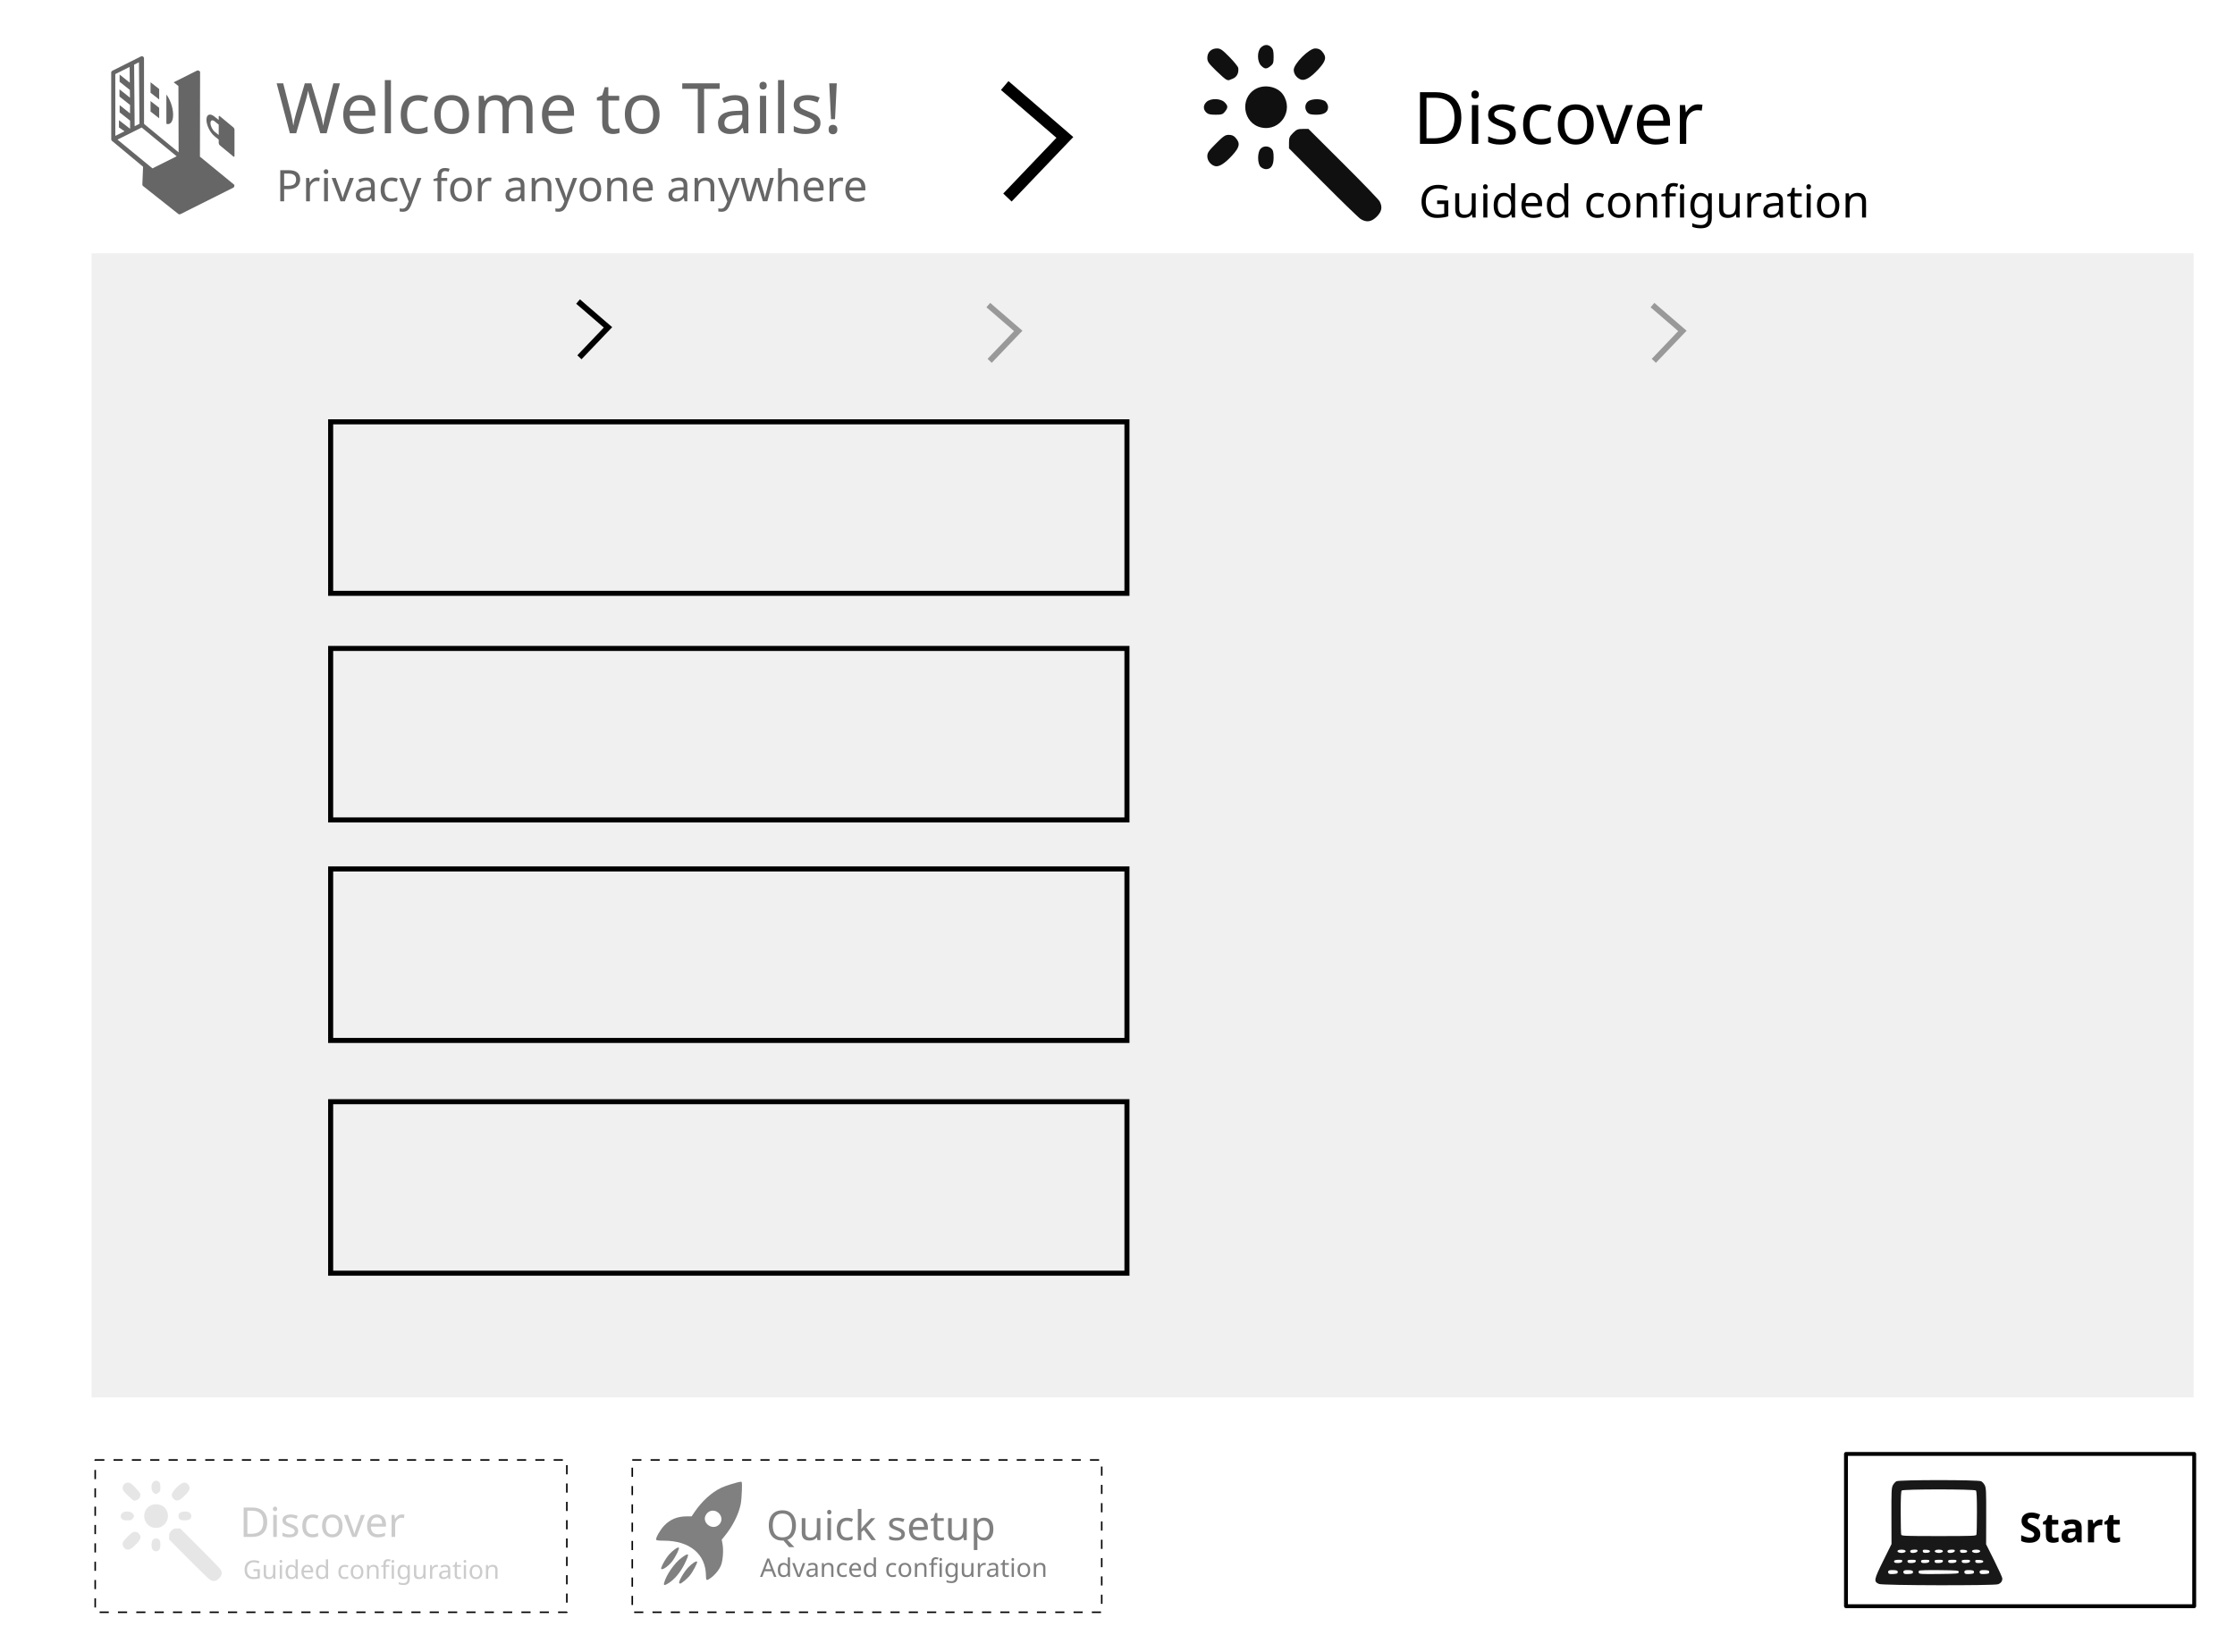
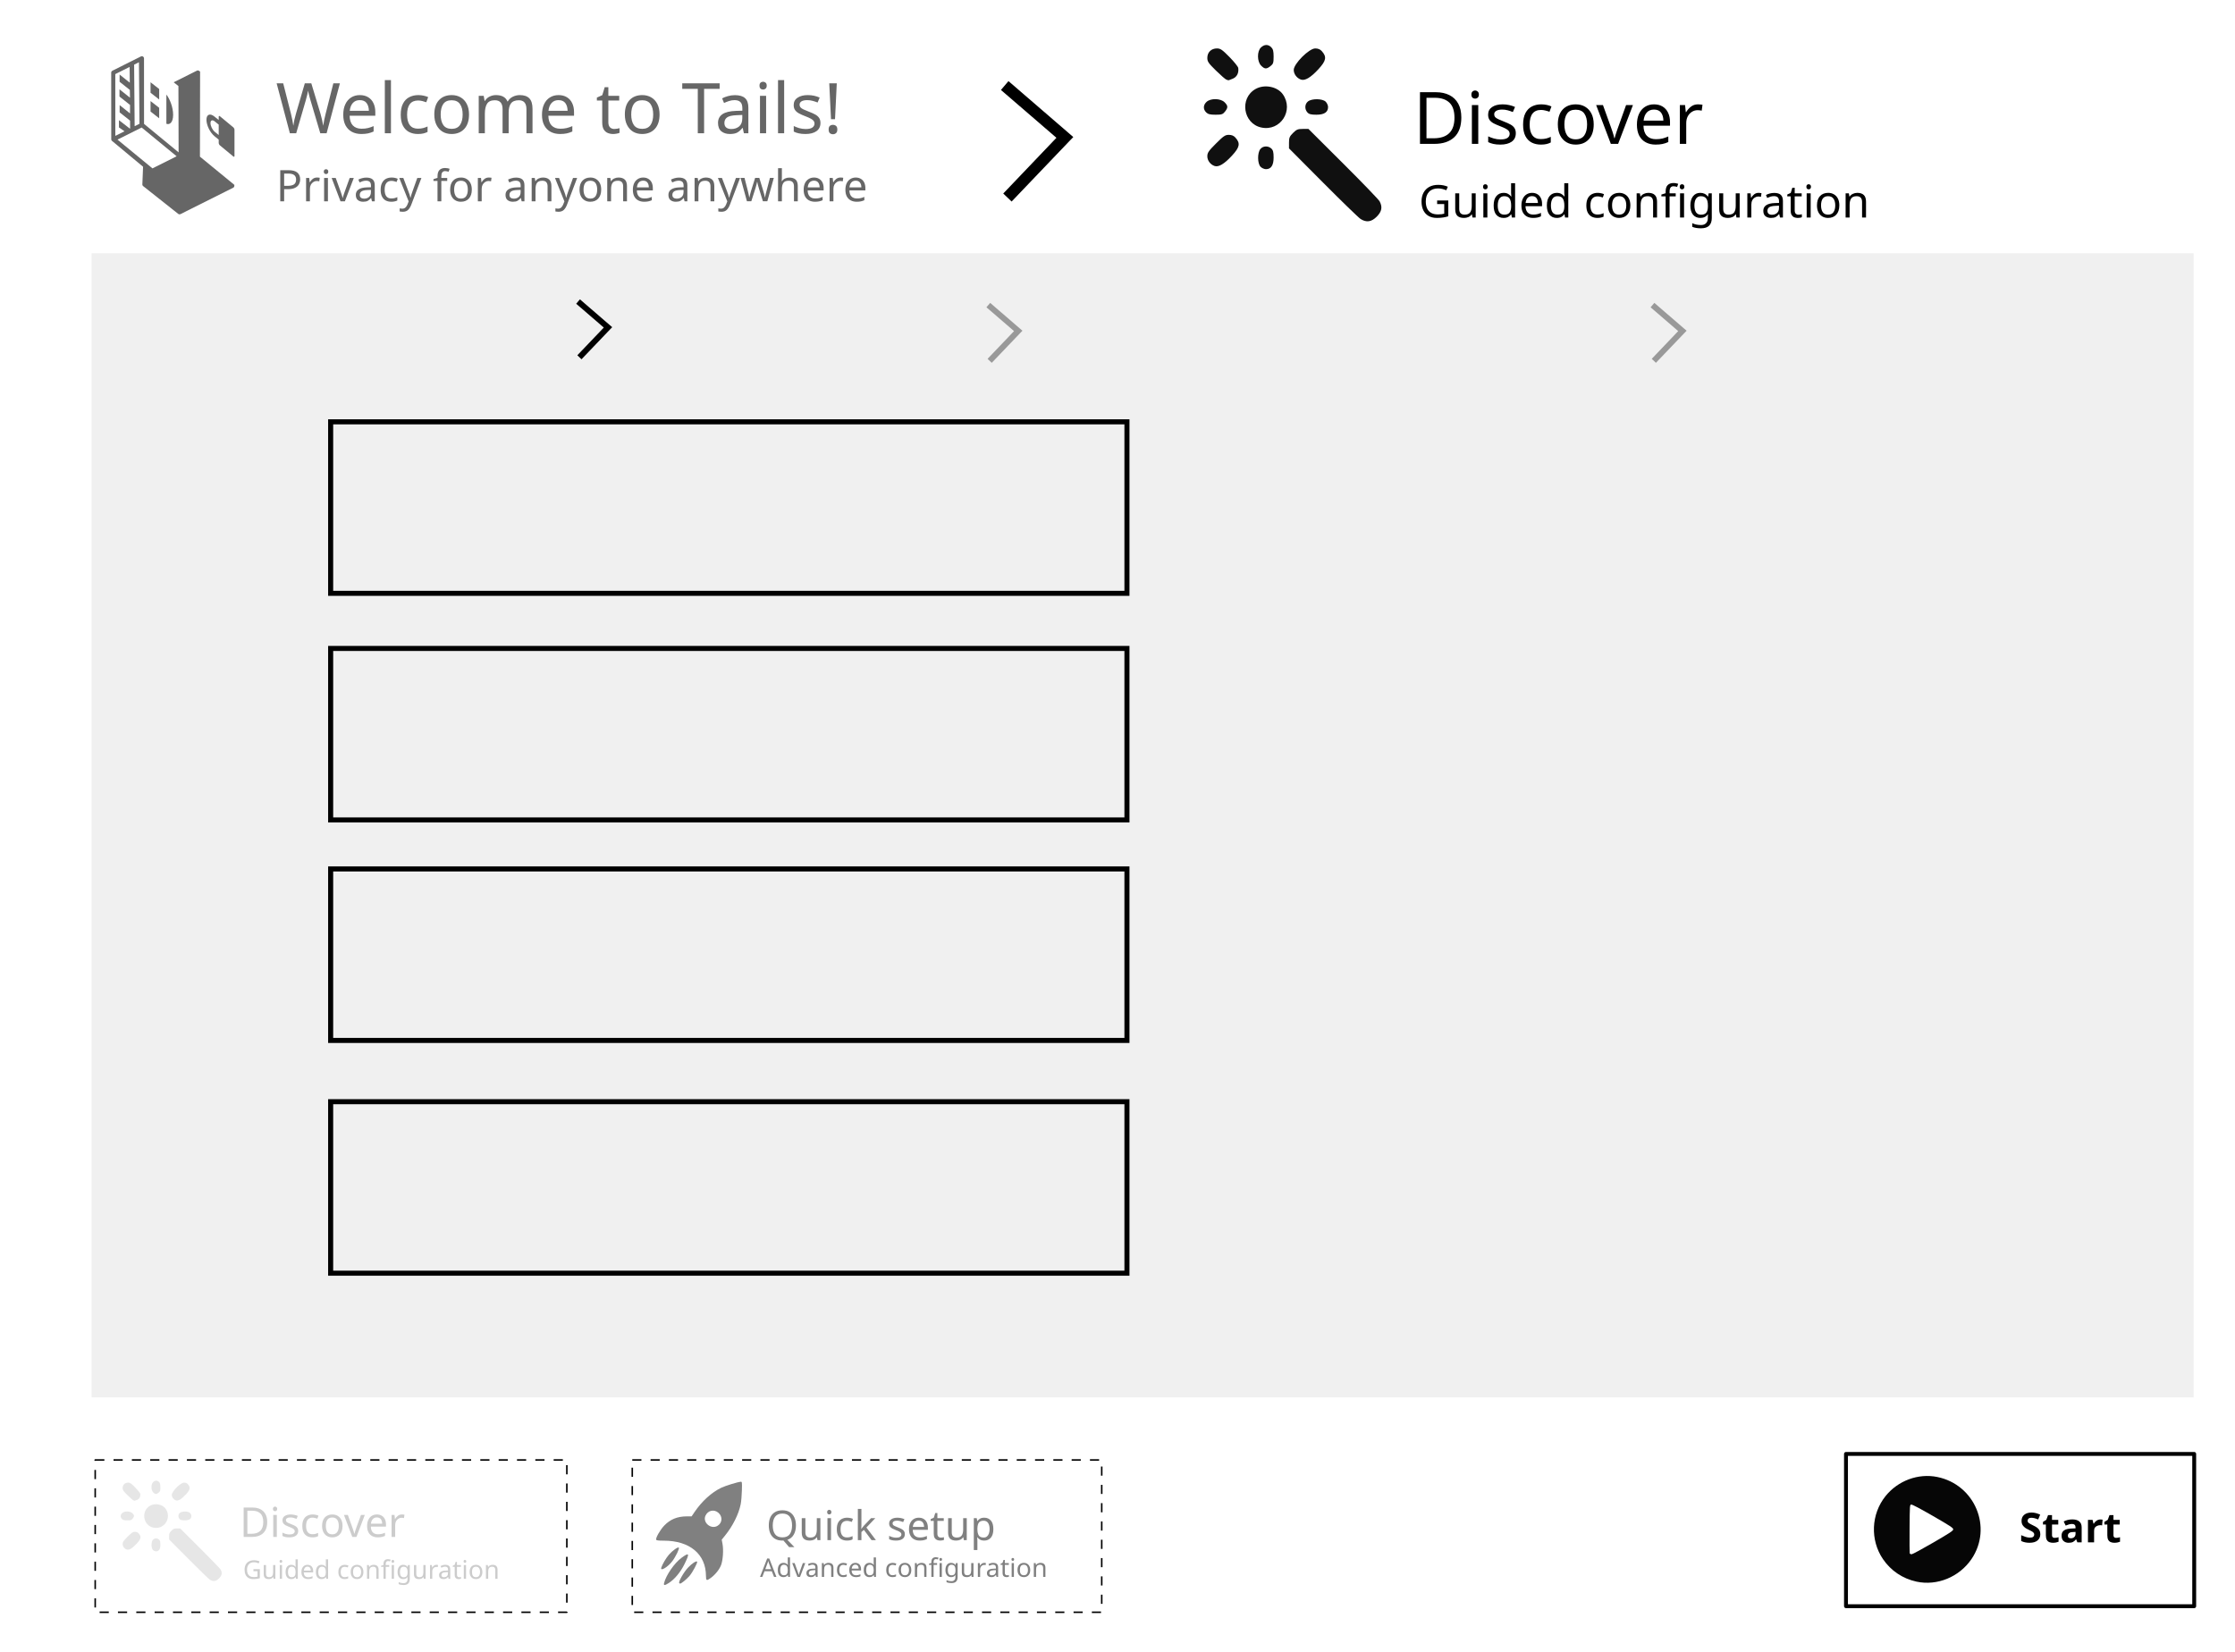
<svg xmlns="http://www.w3.org/2000/svg" version="1.2" width="575.247" height="425.187" id="svg10689">
  <defs id="defs10691" />
  <rect width="541.026" height="294.504" x="23.574" y="65.176" id="rect22803" style="fill:#f0f0f0;fill-opacity:1;stroke:none" />
  <rect width="204.952" height="44.143" x="85.103" y="108.577" id="rect6998" style="fill:none;stroke:#000000;stroke-width:1.3;stroke-miterlimit:4;stroke-opacity:1;stroke-dasharray:none" />
  <flowRoot transform="matrix(2,0,0,2,625.2116,-961.9295)" id="flowRoot7816" xml:space="preserve" style="font-size:12px;font-style:normal;font-weight:normal;line-height:125%;letter-spacing:0px;word-spacing:0px;fill:#000000;fill-opacity:1;stroke:none;font-family:Sans">
    <flowRegion id="flowRegion7818">
      <rect width="86.71" height="26.801" x="-260.131" y="539.195" id="rect7820" />
    </flowRegion>
    <flowPara id="flowPara7822" style="font-size:10px">Home and office</flowPara>
  </flowRoot>
  <rect width="204.952" height="44.143" x="85.103" y="166.909" id="rect6998-9" style="fill:none;stroke:#000000;stroke-width:1.3;stroke-miterlimit:4;stroke-opacity:1;stroke-dasharray:none" />
  <flowRoot transform="matrix(2,0,0,2,647.6726,-903.5971)" id="flowRoot7816-3" xml:space="preserve" style="font-size:12px;font-style:normal;font-weight:normal;line-height:125%;letter-spacing:0px;word-spacing:0px;fill:#000000;fill-opacity:1;stroke:none;font-family:Sans">
    <flowRegion id="flowRegion7818-0">
      <rect width="86.71" height="26.801" x="-260.131" y="539.195" id="rect7820-5" />
    </flowRegion>
    <flowPara id="flowPara7822-7" style="font-size:10px">Public place</flowPara>
  </flowRoot>
  <rect width="204.952" height="44.143" x="85.103" y="223.665" id="rect6998-95" style="fill:none;stroke:#000000;stroke-width:1.3;stroke-miterlimit:4;stroke-opacity:1;stroke-dasharray:none" />
  <flowRoot transform="matrix(2,0,0,2,661.74,-846.8412)" id="flowRoot7816-9" xml:space="preserve" style="font-size:12px;font-style:normal;font-weight:normal;line-height:125%;letter-spacing:0px;word-spacing:0px;fill:#000000;fill-opacity:1;stroke:none;font-family:Sans">
    <flowRegion id="flowRegion7818-9">
      <rect width="86.71" height="26.801" x="-260.131" y="539.195" id="rect7820-4" />
    </flowRegion>
    <flowPara id="flowPara7822-9" style="font-size:10px">Web cafe</flowPara>
  </flowRoot>
  <rect width="204.952" height="44.143" x="85.103" y="283.574" id="rect6998-3" style="fill:none;stroke:#000000;stroke-width:1.3;stroke-miterlimit:4;stroke-opacity:1;stroke-dasharray:none" />
  <flowRoot transform="matrix(2,0,0,2,674.987,-786.9323)" id="flowRoot7816-6" xml:space="preserve" style="font-size:12px;font-style:normal;font-weight:normal;line-height:125%;letter-spacing:0px;word-spacing:0px;fill:#000000;fill-opacity:1;stroke:none;font-family:Sans">
    <flowRegion id="flowRegion7818-4">
      <rect width="86.71" height="26.801" x="-260.131" y="539.195" id="rect7820-6" />
    </flowRegion>
    <flowPara id="flowPara7822-8" style="font-size:10px">Offline</flowPara>
  </flowRoot>
  <flowRoot transform="matrix(2,0,0,2,524.694,-827.1019)" id="flowRoot7908" xml:space="preserve" style="font-size:12px;font-style:normal;font-weight:normal;text-align:justify;line-height:125%;letter-spacing:0px;word-spacing:0px;text-anchor:start;fill:#000000;fill-opacity:1;stroke:none;font-family:Sans">
    <flowRegion id="flowRegion7910">
      <rect width="112.541" height="23.849" x="-108.692" y="496.639" id="rect7912" style="text-align:justify;text-anchor:start" />
    </flowRegion>
    <flowPara id="flowPara7922" style="font-size:4px;font-weight:bold;text-align:justify;text-anchor:start;-inkscape-font-specification:Sans Bold">Public place</flowPara>
    <flowPara id="flowPara7924" style="font-size:4px;text-align:justify;text-anchor:start">You are connecting to the Internet for the first time in this location or you need to hide your MAC Address</flowPara>
    <flowPara id="flowPara7926" style="font-size:4px;text-align:justify;text-anchor:start">Affected options: MAC Spoofing ON, Camouflage ON</flowPara>
    <flowPara id="flowPara7928" style="font-size:4px;text-align:justify;text-anchor:start" />
    <flowPara id="flowPara7946" style="font-size:4px;text-align:justify;text-anchor:start" />
  </flowRoot>
  <flowRoot transform="matrix(2,0,0,2,526.7352,-704.0221)" id="flowRoot7908-8" xml:space="preserve" style="font-size:12px;font-style:normal;font-weight:normal;text-align:justify;line-height:125%;letter-spacing:0px;word-spacing:0px;text-anchor:start;fill:#000000;fill-opacity:1;stroke:none;font-family:Sans">
    <flowRegion id="flowRegion7910-3">
      <rect width="109.754" height="23.849" x="-108.692" y="496.639" id="rect7912-6" style="text-align:justify;text-anchor:start" />
    </flowRegion>
    <flowPara id="flowPara7938-7" style="font-size:4px;font-weight:bold;text-align:justify;text-anchor:start;-inkscape-font-specification:Sans Bold">Offline</flowPara>
    <flowPara id="flowPara7940-1" style="font-size:4px;text-align:justify;text-anchor:start">You don't want to connect to the Internet.</flowPara>
    <flowPara id="flowPara7946-79" style="font-size:4px;text-align:justify;text-anchor:start">Affected options: Network: OFF, Camouflage: OFF</flowPara>
  </flowRoot>
  <flowRoot transform="matrix(2,0,0,2,525.4593,-785.3642)" id="flowRoot7908-4" xml:space="preserve" style="font-size:12px;font-style:normal;font-weight:normal;text-align:justify;line-height:125%;letter-spacing:0px;word-spacing:0px;text-anchor:start;fill:#000000;fill-opacity:1;stroke:none;font-family:Sans">
    <flowRegion id="flowRegion7910-9">
      <rect width="110.868" height="40.014" x="-108.692" y="496.639" id="rect7912-4" style="text-align:justify;text-anchor:start" />
    </flowRegion>
    <flowPara id="flowPara7928-1" style="font-size:4px;text-align:justify;text-anchor:start" />
    <flowPara id="flowPara7930-00" style="font-size:4px;font-weight:bold;text-align:justify;text-anchor:start;-inkscape-font-specification:Sans Bold">Web cafe</flowPara>
    <flowPara id="flowPara7932-8" style="font-size:4px;text-align:justify;text-anchor:start">You are in an Internet cafe and don't want the network administrator to notice an unknown MAC Address connection</flowPara>
    <flowPara id="flowPara7934-8" style="font-size:4px;text-align:justify;text-anchor:start">Affected options: MAC Spoofing: OFF, Camouflage: ON</flowPara>
    <flowPara id="flowPara7936-22" style="font-size:4px;text-align:justify;text-anchor:start" />
    <flowPara id="flowPara7942-4" style="font-size:4px;text-align:justify;text-anchor:start" />
    <flowPara id="flowPara7944-2" style="font-size:4px;text-align:justify;text-anchor:start" />
    <flowPara id="flowPara7946-2" style="font-size:4px;text-align:justify;text-anchor:start" />
  </flowRoot>
  <flowRoot transform="matrix(2,0,0,2,526.3062,-886.4856)" id="flowRoot7908-6" xml:space="preserve" style="font-size:12px;font-style:normal;font-weight:normal;text-align:justify;line-height:125%;letter-spacing:0px;word-spacing:0px;text-anchor:start;fill:#000000;fill-opacity:1;stroke:none;font-family:Sans">
    <flowRegion id="flowRegion7910-0">
      <rect width="110.868" height="32.21" x="-108.692" y="496.639" id="rect7912-5" style="text-align:justify;text-anchor:start" />
    </flowRegion>
    <flowPara id="flowPara7914-92" style="font-size:4px;font-weight:bold;text-align:justify;text-anchor:start;-inkscape-font-specification:Sans Bold">Home &amp; office</flowPara>
    <flowPara id="flowPara7916-2" style="font-size:4px;text-align:justify;text-anchor:start">You have previously connected to the Internet from thos location and don't need to hide your MAC address</flowPara>
    <flowPara id="flowPara7918-9" style="font-size:4px;text-align:justify;text-anchor:start">Affected options : MAC Spoofing OFF, Camouflage OFF</flowPara>
    <flowPara id="flowPara7920-63" style="font-size:4px;text-align:justify;text-anchor:start" />
    <flowPara id="flowPara7944-5" style="font-size:4px;text-align:justify;text-anchor:start" />
    <flowPara id="flowPara7946-22" style="font-size:4px;text-align:justify;text-anchor:start" />
  </flowRoot>
  <flowRoot transform="matrix(2,0,0,2,644.694,-895.1019)" id="flowRoot9330" xml:space="preserve" style="font-size:12px;font-style:normal;font-weight:normal;line-height:125%;letter-spacing:0px;word-spacing:0px;fill:#000000;fill-opacity:1;stroke:none;font-family:Sans">
    <flowRegion id="flowRegion9332">
      <rect width="79.15" height="22.853" x="-166.661" y="615.922" id="rect9334" />
    </flowRegion>
    <flowPara id="flowPara9336" style="font-size:4px;fill:#0000ff;fill-opacity:1">More info</flowPara>
  </flowRoot>
  <flowRoot transform="matrix(2,0,0,2,637.3807,-916.5545)" id="flowRoot8410-1" xml:space="preserve" style="font-size:6px;font-style:normal;font-weight:normal;line-height:125%;letter-spacing:0px;word-spacing:0px;fill:#000000;fill-opacity:1;stroke:none;font-family:Sans">
    <flowRegion id="flowRegion8412-6">
      <rect width="56.756" height="15.766" x="-297.18" y="496.628" id="rect8414-9" style="font-size:6px" />
    </flowRegion>
    <flowPara id="flowPara8416-9">1. Introduction</flowPara>
  </flowRoot>
  <flowRoot transform="matrix(2,0,0,2,765.9657,-915.5506)" id="flowRoot8410-0-29" xml:space="preserve" style="font-size:6px;font-style:normal;font-variant:normal;font-weight:bold;font-stretch:normal;text-align:start;line-height:125%;letter-spacing:0px;word-spacing:0px;writing-mode:lr-tb;text-anchor:start;fill:#000000;fill-opacity:1;stroke:none;font-family:Sans;-inkscape-font-specification:Sans Bold">
    <flowRegion id="flowRegion8412-9-2">
      <rect width="56.756" height="15.766" x="-297.18" y="496.628" id="rect8414-7-4" style="font-size:6px;font-style:normal;font-variant:normal;font-weight:bold;font-stretch:normal;text-align:start;line-height:125%;writing-mode:lr-tb;text-anchor:start;font-family:Sans;-inkscape-font-specification:Sans Bold" />
    </flowRegion>
    <flowPara id="flowPara8471-27" style="font-size:6px;font-style:normal;font-variant:normal;font-weight:bold;font-stretch:normal;text-align:start;line-height:125%;writing-mode:lr-tb;text-anchor:start;font-family:Sans;-inkscape-font-specification:Sans Bold">2. Context</flowPara>
  </flowRoot>
  <flowRoot transform="matrix(2,0,0,2,1046.943,-915.7495)" id="flowRoot8410-3-0" xml:space="preserve" style="font-size:6px;font-style:normal;font-variant:normal;font-weight:normal;font-stretch:normal;text-align:start;line-height:125%;letter-spacing:0px;word-spacing:0px;writing-mode:lr-tb;text-anchor:start;fill:#999999;fill-opacity:1;stroke:none;font-family:Sans;-inkscape-font-specification:Sans">
    <flowRegion id="flowRegion8412-3-4">
      <rect width="56.756" height="15.766" x="-297.18" y="496.628" id="rect8414-4-8" style="font-size:6px;font-style:normal;font-variant:normal;font-weight:normal;font-stretch:normal;text-align:start;line-height:125%;writing-mode:lr-tb;text-anchor:start;fill:#999999;font-family:Sans;-inkscape-font-specification:Sans" />
    </flowRegion>
    <flowPara id="flowPara8416-8-4" style="font-size:6px;font-style:normal;font-variant:normal;font-weight:normal;font-stretch:normal;text-align:start;line-height:125%;writing-mode:lr-tb;text-anchor:start;fill:#999999;font-family:Sans;-inkscape-font-specification:Sans">4. Check and go</flowPara>
  </flowRoot>
  <flowRoot transform="matrix(2,0,0,2,866.7709,-915.6019)" id="flowRoot8410-37-87" xml:space="preserve" style="font-size:6px;font-style:normal;font-weight:normal;line-height:125%;letter-spacing:0px;word-spacing:0px;fill:#999999;fill-opacity:1;stroke:none;font-family:Sans">
    <flowRegion id="flowRegion8412-0-07">
      <rect width="68.921" height="9.85" x="-297.18" y="496.628" id="rect8414-45-31" style="font-size:6px;fill:#999999" />
    </flowRegion>
    <flowPara id="flowPara8416-5-3">3. Need to save data?</flowPara>
  </flowRoot>
  <text x="70.986" y="34.301" id="text3840-4-10" xml:space="preserve" style="font-size:17.998px;font-style:normal;font-variant:normal;font-weight:normal;font-stretch:normal;text-align:start;line-height:125%;letter-spacing:0px;word-spacing:0px;writing-mode:lr-tb;text-anchor:start;fill:#666666;fill-opacity:1;stroke:none;font-family:Sans;-inkscape-font-specification:Sans">
    <tspan x="70.986" y="34.301" id="tspan3842-3-5" style="fill:#666666">Welcome to Tails!</tspan>
  </text>
  <path d="m 259.562,20.875 -1.938,2.281 14.281,12.312 -13.688,14.344 2.156,2.062 14.781,-15.469 1.094,-1.125 -1.188,-1.031 -15.5,-13.375 z" id="path22225" style="font-size:medium;font-style:normal;font-variant:normal;font-weight:normal;font-stretch:normal;text-indent:0;text-align:start;text-decoration:none;line-height:normal;letter-spacing:normal;word-spacing:normal;text-transform:none;direction:ltr;block-progression:tb;writing-mode:lr-tb;text-anchor:start;baseline-shift:baseline;color:#000000;fill:#000000;fill-opacity:1;stroke:none;stroke-width:3;marker:none;visibility:visible;display:inline;overflow:visible;enable-background:accumulate;font-family:Sans;-inkscape-font-specification:Sans" />
  <text x="363.663" y="37.03" id="text3836-4" xml:space="preserve" style="font-size:18.624px;font-style:normal;font-variant:normal;font-weight:normal;font-stretch:normal;text-align:start;line-height:125%;letter-spacing:0px;word-spacing:0px;writing-mode:lr-tb;text-anchor:start;fill:#000000;fill-opacity:1;stroke:none;font-family:Sans;-inkscape-font-specification:Sans">
    <tspan x="363.663" y="37.03" id="tspan3838-7">Discover</tspan>
  </text>
  <text x="365.173" y="55.981" id="text20391" xml:space="preserve" style="font-size:11.614px;font-style:normal;font-variant:normal;font-weight:normal;font-stretch:normal;text-align:start;line-height:125%;letter-spacing:0px;word-spacing:0px;writing-mode:lr-tb;text-anchor:start;fill:#000000;fill-opacity:1;stroke:none;font-family:Sans;-inkscape-font-specification:Sans">
    <tspan x="365.173" y="55.981" id="tspan20393">Guided configuration</tspan>
  </text>
  <path d="m 350.197,56.372 c -0.503,-0.316 -4.856,-4.537 -9.673,-9.379 l -8.759,-8.804 0,-1.466 c 0,-1.26 0.145,-1.61 1.036,-2.501 0.891,-0.891 1.241,-1.036 2.502,-1.036 l 1.466,0 8.945,8.912 c 4.92,4.901 9.141,9.282 9.38,9.734 0.778,1.472 0.558,2.629 -0.748,3.935 -1.366,1.366 -2.644,1.553 -4.149,0.605 z M 324.453,42.935 c -0.821,-0.821 -0.856,-3.589 -0.058,-4.574 0.67,-0.827 1.978,-0.892 2.81,-0.139 0.466,0.421 0.599,0.939 0.599,2.323 0,2.013 -0.651,2.999 -1.98,2.999 -0.419,0 -1.036,-0.274 -1.371,-0.609 z m -11.882,-0.218 c -1.06,-0.38 -1.828,-1.422 -1.828,-2.479 0,-0.92 0.309,-1.376 2.231,-3.298 1.922,-1.922 2.379,-2.231 3.298,-2.231 0.721,0 1.268,0.222 1.684,0.686 1.337,1.485 1.153,2.475 -0.864,4.664 -2.003,2.174 -3.47,3.036 -4.521,2.658 z m 12.079,-9.894 c -4.718,-1.006 -5.694,-7.555 -1.48,-9.923 2.27,-1.276 5.602,-0.626 7.006,1.367 2.915,4.138 -0.615,9.603 -5.526,8.556 z m -14.211,-3.903 c -0.809,-0.809 -0.771,-1.875 0.096,-2.689 1.05,-0.986 3.616,-0.939 4.64,0.085 0.912,0.912 0.934,1.37 0.116,2.41 -0.555,0.706 -0.849,0.803 -2.437,0.803 -1.4,0 -1.943,-0.137 -2.415,-0.609 z m 26.058,0.009 c -0.753,-0.832 -0.689,-2.14 0.139,-2.81 0.986,-0.798 3.753,-0.763 4.574,0.058 0.335,0.335 0.609,0.952 0.609,1.371 0,1.329 -0.987,1.98 -2.999,1.98 -1.384,0 -1.902,-0.134 -2.323,-0.599 z m -20.879,-8.448 c -0.251,-0.09 -1.451,-1.138 -2.666,-2.329 -1.932,-1.895 -2.209,-2.304 -2.209,-3.263 0,-1.428 1.012,-2.422 2.465,-2.422 0.905,0 1.362,0.312 3.232,2.209 1.198,1.215 2.216,2.483 2.263,2.818 0.181,1.29 -0.343,2.316 -1.41,2.762 -0.575,0.24 -1.084,0.426 -1.132,0.413 -0.047,-0.014 -0.292,-0.098 -0.543,-0.187 z m 19.194,-0.007 c -1.06,-0.38 -1.828,-1.422 -1.828,-2.479 0,-1.585 3.944,-5.529 5.529,-5.529 0.721,0 1.268,0.222 1.684,0.685 1.337,1.485 1.153,2.475 -0.864,4.664 -2.003,2.174 -3.47,3.036 -4.521,2.658 z m -10.22,-3.576 c -1.056,-1.056 -1.08,-3.709 -0.043,-4.683 0.88,-0.826 1.853,-0.846 2.646,-0.053 0.472,0.472 0.609,1.016 0.609,2.415 0,1.588 -0.097,1.882 -0.803,2.437 -1.04,0.818 -1.498,0.796 -2.41,-0.116 z" id="path21150" style="fill:#101010" />
  <rect width="89.624" height="39.191" x="475.123" y="374.239" id="rect3779-5-4-1" style="fill:none;stroke:#000000;stroke-width:1;stroke-linejoin:round;stroke-miterlimit:4;stroke-opacity:1;stroke-dasharray:none" />
  <text x="536.992" y="396.998" id="text3844-1" xml:space="preserve" style="font-size:10.6px;font-style:normal;font-variant:normal;font-weight:bold;font-stretch:normal;text-align:center;line-height:125%;letter-spacing:0px;word-spacing:0px;writing-mode:lr-tb;text-anchor:middle;fill:#000000;fill-opacity:1;stroke:none;font-family:Sans;-inkscape-font-specification:Sans Bold">
    <tspan x="536.992" y="396.998" id="tspan3846-4" style="font-size:10.6px;font-style:normal;font-variant:normal;font-weight:bold;font-stretch:normal;text-align:center;line-height:125%;writing-mode:lr-tb;text-anchor:middle;font-family:Sans;-inkscape-font-specification:Sans Bold">Start</tspan>
  </text>
-   <path d="m 483.625,407.714 c -1.425,-0.62 -1.339,-1.08 1.128,-6.058 l 2.087,-4.211 -0.02,-7.189 c -0.018,-6.467 0.018,-7.265 0.365,-7.949 0.212,-0.418 0.63,-0.882 0.93,-1.032 0.786,-0.393 21.011,-0.393 21.797,0 0.3,0.15 0.718,0.614 0.93,1.032 0.346,0.683 0.383,1.486 0.366,7.978 l -0.019,7.218 2.087,4.169 c 1.148,2.293 2.087,4.372 2.087,4.621 0,0.729 -0.378,1.233 -1.118,1.491 -1.099,0.383 -29.729,0.317 -30.619,-0.07 z m 4.817,-3.067 c 0,-0.367 -0.168,-0.447 -1.066,-0.504 -1.146,-0.073 -1.579,0.156 -1.363,0.718 0.106,0.276 0.385,0.339 1.282,0.287 0.98,-0.056 1.147,-0.13 1.147,-0.502 z m 3.924,0 c 0,-0.367 -0.168,-0.447 -1.066,-0.504 -1.146,-0.073 -1.579,0.156 -1.363,0.718 0.106,0.276 0.385,0.339 1.282,0.287 0.979,-0.056 1.147,-0.13 1.147,-0.502 z m 11.771,0 c 0,-0.422 -0.165,-0.438 -4.998,-0.495 -2.958,-0.035 -5.083,0.026 -5.206,0.149 -0.114,0.114 -0.148,0.363 -0.075,0.553 0.117,0.304 0.741,0.339 5.206,0.287 4.908,-0.057 5.073,-0.073 5.073,-0.494 z m 3.924,0 c 0,-0.367 -0.168,-0.447 -1.066,-0.504 -1.146,-0.073 -1.579,0.156 -1.363,0.718 0.106,0.276 0.385,0.339 1.282,0.287 0.979,-0.056 1.147,-0.13 1.147,-0.502 z m 3.924,0 c 0,-0.367 -0.168,-0.447 -1.066,-0.504 -1.146,-0.073 -1.579,0.156 -1.363,0.718 0.106,0.276 0.385,0.339 1.282,0.287 0.98,-0.056 1.147,-0.13 1.147,-0.502 z m -22.383,-2.779 c 0.06,-0.318 -0.092,-0.381 -0.912,-0.381 -0.541,0 -1.045,0.098 -1.119,0.218 -0.265,0.428 0.163,0.676 1.054,0.611 0.656,-0.048 0.924,-0.171 0.977,-0.448 z m 3.488,0 c 0.061,-0.323 -0.098,-0.381 -1.034,-0.381 -0.776,0 -1.106,0.087 -1.106,0.291 0,0.483 0.269,0.605 1.189,0.537 0.631,-0.046 0.898,-0.172 0.95,-0.446 z m 3.488,0 c 0.061,-0.323 -0.098,-0.381 -1.034,-0.381 -0.776,0 -1.106,0.087 -1.106,0.291 0,0.483 0.269,0.605 1.189,0.537 0.631,-0.046 0.898,-0.172 0.95,-0.446 z m 3.488,0 c 0.061,-0.323 -0.098,-0.381 -1.034,-0.381 -0.776,0 -1.106,0.087 -1.106,0.291 0,0.483 0.269,0.605 1.189,0.537 0.631,-0.046 0.898,-0.172 0.95,-0.446 z m 3.488,0 c 0.061,-0.323 -0.098,-0.381 -1.034,-0.381 -0.776,0 -1.106,0.087 -1.106,0.291 0,0.483 0.269,0.605 1.189,0.537 0.631,-0.046 0.898,-0.172 0.95,-0.446 z m 3.488,0 c 0.061,-0.323 -0.098,-0.381 -1.033,-0.381 -0.776,0 -1.106,0.087 -1.106,0.291 0,0.483 0.269,0.605 1.189,0.537 0.631,-0.046 0.898,-0.172 0.95,-0.446 z m 3.419,0.054 c 0,-0.235 -0.29,-0.346 -1.035,-0.393 -0.77,-0.049 -1.035,0.011 -1.035,0.236 0,0.496 0.263,0.617 1.191,0.549 0.608,-0.045 0.88,-0.166 0.88,-0.392 z m -20.189,-2.377 c 0.501,-0.317 0.052,-0.675 -0.845,-0.675 -0.898,0 -1.346,0.358 -0.845,0.675 0.165,0.105 0.546,0.19 0.845,0.19 0.3,0 0.68,-0.086 0.845,-0.19 z m 3.256,-0.293 c 0.059,-0.312 -0.087,-0.381 -0.803,-0.381 -0.887,0 -1.261,0.248 -1.002,0.666 0.239,0.386 1.722,0.152 1.805,-0.284 z m 3.201,0.054 c 0,-0.229 -0.278,-0.347 -0.926,-0.394 -0.678,-0.049 -0.926,0.014 -0.926,0.236 0,0.487 0.26,0.619 1.082,0.55 0.511,-0.043 0.771,-0.175 0.771,-0.392 z m 3.134,0.239 c 0.501,-0.317 0.052,-0.675 -0.845,-0.675 -0.898,0 -1.346,0.358 -0.845,0.675 0.165,0.105 0.546,0.19 0.845,0.19 0.3,0 0.68,-0.086 0.845,-0.19 z m 3.256,-0.293 c 0.059,-0.312 -0.087,-0.381 -0.803,-0.381 -0.887,0 -1.261,0.248 -1.002,0.666 0.238,0.386 1.722,0.152 1.805,-0.284 z m 3.201,0.054 c 0,-0.229 -0.278,-0.347 -0.926,-0.394 -0.678,-0.049 -0.926,0.014 -0.926,0.236 0,0.487 0.26,0.619 1.082,0.55 0.511,-0.043 0.771,-0.175 0.771,-0.392 z m 3.134,0.239 c 0.501,-0.317 0.052,-0.675 -0.845,-0.675 -0.898,0 -1.346,0.358 -0.845,0.675 0.165,0.105 0.546,0.19 0.845,0.19 0.3,0 0.68,-0.086 0.845,-0.19 z m -0.76,-4.507 c 0.073,-0.19 0.132,-2.769 0.132,-5.733 0,-3.9 -0.072,-5.46 -0.262,-5.649 -0.376,-0.376 -18.718,-0.376 -19.095,0 -0.189,0.189 -0.262,1.75 -0.262,5.649 0,2.963 0.059,5.543 0.132,5.733 0.118,0.307 1.175,0.345 9.677,0.345 8.502,0 9.559,-0.038 9.677,-0.345 z" id="path21190" style="fill:#181818" />
  <rect width="121.391" height="39.191" x="24.504" y="375.799" id="rect3779-4-3" style="fill:none;stroke:#000000;stroke-width:0.393;stroke-linejoin:round;stroke-miterlimit:4;stroke-opacity:1;stroke-dasharray:2.36, 2.36;stroke-dashoffset:0" />
  <rect width="120.83" height="39.191" x="162.735" y="375.799" id="rect3779-8-4-3" style="fill:none;stroke:#000000;stroke-width:0.393;stroke-linejoin:round;stroke-miterlimit:4;stroke-opacity:1;stroke-dasharray:2.356, 2.356;stroke-dashoffset:0" />
  <text x="61.685" y="395.606" id="text3836-4-8" xml:space="preserve" style="font-size:10.6px;font-style:normal;font-variant:normal;font-weight:normal;font-stretch:normal;text-align:start;line-height:125%;letter-spacing:0px;word-spacing:0px;writing-mode:lr-tb;text-anchor:start;fill:#cccccc;fill-opacity:1;stroke:none;font-family:Sans;-inkscape-font-specification:Sans">
    <tspan x="61.685" y="395.606" id="tspan3838-7-2" style="fill:#cccccc">Discover</tspan>
  </text>
  <text x="197.236" y="396.433" id="text3840-4" xml:space="preserve" style="font-size:10.6px;font-style:normal;font-variant:normal;font-weight:normal;font-stretch:normal;text-align:start;line-height:125%;letter-spacing:0px;word-spacing:0px;writing-mode:lr-tb;text-anchor:start;fill:#808080;fill-opacity:1;stroke:none;font-family:Sans;-inkscape-font-specification:Sans">
    <tspan x="197.236" y="396.433" id="tspan3842-3" style="fill:#808080">Quick setup</tspan>
  </text>
  <text x="62.545" y="406.392" id="text20391-3" xml:space="preserve" style="font-size:6.61px;font-style:normal;font-variant:normal;font-weight:normal;font-stretch:normal;text-align:start;line-height:125%;letter-spacing:0px;word-spacing:0px;writing-mode:lr-tb;text-anchor:start;fill:#cccccc;fill-opacity:1;stroke:none;font-family:Sans;-inkscape-font-specification:Sans">
    <tspan x="62.545" y="406.392" id="tspan20393-5" style="fill:#cccccc">Guided configuration</tspan>
  </text>
  <text x="195.614" y="405.887" id="text20391-4" xml:space="preserve" style="font-size:6.61px;font-style:normal;font-variant:normal;font-weight:normal;font-stretch:normal;text-align:start;line-height:125%;letter-spacing:0px;word-spacing:0px;writing-mode:lr-tb;text-anchor:start;fill:#808080;fill-opacity:1;stroke:none;font-family:Sans;-inkscape-font-specification:Sans">
    <tspan x="195.614" y="405.887" id="tspan20393-7" style="fill:#808080">Advanced configuration</tspan>
  </text>
  <path d="m 170.922,407.478 c 0.498,-2.028 2.651,-5.145 4.49,-6.502 2.014,-1.486 2.148,-1.202 0.765,1.619 -1.008,2.056 -2.559,3.925 -4.039,4.868 -1.064,0.678 -1.379,0.682 -1.215,0.015 z m 3.893,-0.018 c -0.223,-0.361 1.22,-2.864 2.299,-3.988 1.04,-1.083 2.069,-1.755 2.313,-1.51 0.2,0.2 -1.202,2.817 -1.987,3.709 -0.763,0.867 -2.084,1.946 -2.383,1.946 -0.08,0 -0.189,-0.07 -0.242,-0.156 z m 6.887,-1.824 c -0.014,-5.597 -4.174,-9.071 -10.862,-9.071 -1.418,0 -1.879,-0.061 -1.954,-0.257 -0.168,-0.438 1.022,-2.524 2.064,-3.615 1.551,-1.626 3.382,-2.376 5.822,-2.385 l 1.236,-0.005 0.742,-1.093 c 1.911,-2.814 4.396,-5.072 6.893,-6.264 1.096,-0.523 4.148,-1.465 4.995,-1.543 0.353,-0.032 0.366,0.06 0.308,2.269 -0.033,1.266 -0.17,2.842 -0.303,3.503 -0.527,2.598 -2.039,5.621 -4.057,8.112 l -0.829,1.023 0.205,1.095 c 0.291,1.554 0.111,4.18 -0.373,5.45 -0.431,1.132 -1.521,2.49 -2.662,3.316 -1.068,0.774 -1.221,0.707 -1.224,-0.535 z m 2.964,-12.885 c 1.254,-0.741 1.375,-2.367 0.25,-3.355 -1.111,-0.976 -2.688,-0.641 -3.327,0.707 -0.833,1.756 1.374,3.655 3.078,2.648 z m -14.465,10.767 c 0.248,-0.821 1.207,-2.458 1.944,-3.318 0.898,-1.049 2.34,-2.087 2.574,-1.854 0.222,0.222 -0.778,2.304 -1.683,3.504 -1.166,1.546 -3.151,2.714 -2.834,1.668 z" id="path21112" style="fill:#808080" />
  <path d="m 54.021,406.615 c -0.286,-0.18 -2.764,-2.582 -5.506,-5.338 l -4.985,-5.011 0,-0.834 c 0,-0.717 0.083,-0.917 0.59,-1.424 0.507,-0.507 0.706,-0.59 1.424,-0.59 l 0.834,0 5.091,5.072 c 2.8,2.79 5.203,5.283 5.339,5.54 0.443,0.838 0.318,1.497 -0.426,2.24 -0.778,0.778 -1.505,0.884 -2.361,0.345 z m -14.653,-7.648 c -0.467,-0.467 -0.487,-2.042 -0.033,-2.604 0.381,-0.471 1.126,-0.508 1.599,-0.079 0.265,0.24 0.341,0.535 0.341,1.322 0,1.146 -0.371,1.707 -1.127,1.707 -0.238,0 -0.59,-0.156 -0.78,-0.347 z m -6.763,-0.124 c -0.603,-0.216 -1.04,-0.809 -1.04,-1.411 0,-0.523 0.176,-0.783 1.27,-1.877 1.094,-1.094 1.354,-1.27 1.877,-1.27 0.41,0 0.721,0.127 0.959,0.39 0.761,0.845 0.656,1.409 -0.492,2.654 -1.14,1.237 -1.975,1.728 -2.573,1.513 z m 6.875,-5.631 c -2.685,-0.573 -3.241,-4.3 -0.842,-5.648 1.292,-0.726 3.189,-0.356 3.988,0.778 1.659,2.355 -0.35,5.466 -3.145,4.87 z m -8.089,-2.221 c -0.46,-0.46 -0.439,-1.067 0.055,-1.53 0.598,-0.561 2.058,-0.535 2.641,0.049 0.519,0.519 0.532,0.78 0.066,1.372 -0.316,0.402 -0.483,0.457 -1.387,0.457 -0.797,0 -1.106,-0.078 -1.375,-0.347 z m 14.831,0.005 c -0.429,-0.474 -0.392,-1.218 0.079,-1.599 0.561,-0.454 2.136,-0.434 2.604,0.033 0.191,0.191 0.347,0.542 0.347,0.78 0,0.756 -0.562,1.127 -1.707,1.127 -0.788,0 -1.082,-0.076 -1.322,-0.341 z m -11.883,-4.808 c -0.143,-0.051 -0.826,-0.648 -1.517,-1.326 -1.1,-1.078 -1.257,-1.311 -1.257,-1.857 0,-0.813 0.576,-1.378 1.403,-1.378 0.515,0 0.775,0.178 1.84,1.257 0.682,0.691 1.261,1.413 1.288,1.604 0.103,0.734 -0.195,1.318 -0.803,1.572 -0.327,0.137 -0.617,0.243 -0.644,0.235 -0.027,-0.008 -0.166,-0.056 -0.309,-0.107 z m 10.924,-0.004 c -0.603,-0.216 -1.04,-0.809 -1.04,-1.411 0,-0.902 2.245,-3.147 3.147,-3.147 0.41,0 0.721,0.127 0.959,0.39 0.761,0.845 0.656,1.409 -0.492,2.654 -1.14,1.237 -1.975,1.728 -2.573,1.513 z m -5.817,-2.035 c -0.601,-0.601 -0.615,-2.111 -0.024,-2.665 0.501,-0.47 1.055,-0.481 1.506,-0.03 0.269,0.269 0.347,0.578 0.347,1.375 0,0.904 -0.055,1.071 -0.457,1.387 -0.592,0.466 -0.852,0.453 -1.372,-0.066 z" id="path21150-9" style="fill:#e6e6e6" />
  <path d="m 425.796,77.963 -0.964,1.135 7.107,6.127 -6.811,7.138 1.073,1.026 7.356,-7.698 0.544,-0.56 -0.591,-0.513 -7.713,-6.656 z" id="path22225-3" style="font-size:medium;font-style:normal;font-variant:normal;font-weight:normal;font-stretch:normal;text-indent:0;text-align:start;text-decoration:none;line-height:normal;letter-spacing:normal;word-spacing:normal;text-transform:none;direction:ltr;block-progression:tb;writing-mode:lr-tb;text-anchor:start;baseline-shift:baseline;color:#000000;fill:#999999;fill-opacity:1;stroke:none;stroke-width:3;marker:none;visibility:visible;display:inline;overflow:visible;enable-background:accumulate;font-family:Sans;-inkscape-font-specification:Sans" />
  <path d="m 254.852,77.963 -0.964,1.135 7.107,6.127 -6.811,7.138 1.073,1.026 7.356,-7.698 0.544,-0.56 -0.591,-0.513 -7.713,-6.656 z" id="path22225-5" style="font-size:medium;font-style:normal;font-variant:normal;font-weight:normal;font-stretch:normal;text-indent:0;text-align:start;text-decoration:none;line-height:normal;letter-spacing:normal;word-spacing:normal;text-transform:none;direction:ltr;block-progression:tb;writing-mode:lr-tb;text-anchor:start;baseline-shift:baseline;color:#000000;fill:#999999;fill-opacity:1;stroke:none;stroke-width:3;marker:none;visibility:visible;display:inline;overflow:visible;enable-background:accumulate;font-family:Sans;-inkscape-font-specification:Sans" />
  <path d="m 149.264,77.051 -0.964,1.135 7.107,6.127 -6.811,7.138 1.073,1.026 7.356,-7.698 0.544,-0.56 -0.591,-0.513 -7.713,-6.656 z" id="path22225-7" style="font-size:medium;font-style:normal;font-variant:normal;font-weight:normal;font-stretch:normal;text-indent:0;text-align:start;text-decoration:none;line-height:normal;letter-spacing:normal;word-spacing:normal;text-transform:none;direction:ltr;block-progression:tb;writing-mode:lr-tb;text-anchor:start;baseline-shift:baseline;color:#000000;fill:#000000;fill-opacity:1;stroke:none;stroke-width:3;marker:none;visibility:visible;display:inline;overflow:visible;enable-background:accumulate;font-family:Sans;-inkscape-font-specification:Sans" />
  <text x="71.04" y="51.823" id="text20391-4-7" xml:space="preserve" style="font-size:11.224px;font-style:normal;font-variant:normal;font-weight:normal;font-stretch:normal;text-align:start;line-height:125%;letter-spacing:0px;word-spacing:0px;writing-mode:lr-tb;text-anchor:start;fill:#666666;fill-opacity:1;stroke:none;font-family:Sans;-inkscape-font-specification:Sans">
    <tspan x="71.04" y="51.823" id="tspan20393-7-7" style="fill:#666666">Privacy for anyone anywhere</tspan>
  </text>
  <g transform="matrix(0.4050284,0,0,0.4050284,24.57105,10.42317)" id="g5374" style="fill:#666666;fill-opacity:1">
    <path d="m 88.342,56.73 0,16.663 c 0,0.51 -0.341,0.644 -0.761,0.297 L 79.077,66.649 C 78.658,66.302 78.317,65.609 78.317,65.099 l 0,-2.098 -2.658,-2.161 c -2.85,-2.317 -5.132,-7.022 -5.132,-10.465 0,-3.442 2.298,-4.339 5.132,-2.003 l 2.658,2.161 0,-2.098 c 0,-0.51 0.341,-0.644 0.76,-0.297 l 8.504,7.04 c 0.421,0.346 0.761,1.041 0.761,1.551 z M 75.811,51.432 c -1.5,-1.237 -2.716,-0.762 -2.716,1.06 0,1.822 1.216,4.302 2.716,5.539 l 2.506,2.036 0,-6.599 -2.506,-2.036 z" id="path5189-4" style="fill:#666666;fill-opacity:1" />
    <g transform="matrix(0.4641031,0.9267926,-0.9267926,0.4641031,77.25838,-14.89278)" id="g3500" style="fill:#666666;fill-opacity:1">
      <path d="M 97.976,37.8 C 97.972,37.779 97.968,37.758 97.963,37.737 97.947,37.669 97.927,37.602 97.901,37.538 97.898,37.53 97.896,37.522 97.893,37.515 97.863,37.446 97.826,37.38 97.786,37.317 97.775,37.299 97.762,37.283 97.75,37.266 97.715,37.216 97.676,37.169 97.634,37.125 97.623,37.113 97.613,37.101 97.601,37.089 97.548,37.037 97.49,36.989 97.428,36.946 97.413,36.935 97.396,36.927 97.38,36.917 97.349,36.898 97.32,36.877 97.288,36.86 L 96.743,36.576 71.837,47.696 25.252,24.269 l -0.666,0.33 c -0.006,0.003 -0.01,0.007 -0.016,0.01 -0.047,0.024 -0.09,0.055 -0.134,0.084 -0.029,0.019 -0.06,0.036 -0.087,0.057 -0.034,0.027 -0.063,0.059 -0.094,0.09 -0.031,0.03 -0.065,0.059 -0.093,0.092 -0.022,0.026 -0.039,0.056 -0.06,0.084 -0.031,0.043 -0.063,0.086 -0.088,0.132 -0.003,0.005 -0.007,0.01 -0.01,0.015 -0.015,0.028 -0.022,0.057 -0.035,0.085 -0.02,0.046 -0.041,0.09 -0.056,0.138 -0.013,0.041 -0.02,0.082 -0.029,0.123 -0.009,0.043 -0.019,0.085 -0.024,0.128 -0.005,0.043 -0.004,0.085 -0.005,0.127 -0.001,0.044 -0.003,0.087 0.001,0.13 0.002,0.023 0.005,0.046 0.009,0.069 -0.006,0.051 -0.015,0.1 -0.015,0.152 L 23.854,41.674 27.217,40.107 63.622,58.211 38.538,69.347 l -18.939,-9.469 L 2.609,51.385 c -0.012,-0.006 -0.025,-0.009 -0.038,-0.014 -0.042,-0.02 -0.086,-0.035 -0.131,-0.05 -0.04,-0.014 -0.08,-0.028 -0.121,-0.038 -0.038,-0.009 -0.078,-0.014 -0.117,-0.019 -0.049,-0.007 -0.098,-0.014 -0.148,-0.015 -0.013,0 -0.024,-0.004 -0.037,-0.004 -0.025,0 -0.049,0.006 -0.074,0.007 -0.05,0.004 -0.099,0.007 -0.148,0.016 -0.04,0.007 -0.079,0.017 -0.118,0.027 -0.043,0.011 -0.085,0.024 -0.127,0.039 -0.039,0.015 -0.077,0.032 -0.114,0.051 -0.039,0.019 -0.077,0.039 -0.115,0.062 -0.035,0.022 -0.068,0.045 -0.1,0.07 -0.035,0.027 -0.07,0.054 -0.103,0.085 -0.031,0.029 -0.059,0.059 -0.087,0.09 -0.028,0.032 -0.056,0.064 -0.082,0.099 -0.028,0.038 -0.052,0.079 -0.076,0.12 -0.013,0.023 -0.03,0.042 -0.042,0.066 -0.006,0.012 -0.008,0.025 -0.014,0.037 -0.02,0.043 -0.036,0.089 -0.051,0.135 -0.013,0.039 -0.027,0.078 -0.036,0.117 -0.009,0.04 -0.014,0.081 -0.02,0.122 -0.007,0.048 -0.013,0.095 -0.014,0.142 0.001,0.014 -0.003,0.026 -0.003,0.039 l 0,19.531 c 0,0.026 0.006,0.051 0.008,0.077 0.003,0.048 0.006,0.096 0.014,0.143 0.007,0.042 0.017,0.082 0.028,0.122 0.011,0.042 0.023,0.083 0.038,0.123 0.015,0.04 0.033,0.079 0.052,0.117 0.019,0.038 0.038,0.076 0.061,0.112 0.022,0.035 0.046,0.069 0.071,0.102 0.027,0.035 0.054,0.069 0.084,0.102 0.028,0.031 0.059,0.059 0.09,0.087 0.032,0.029 0.064,0.056 0.1,0.082 0.038,0.027 0.077,0.051 0.118,0.075 0.023,0.014 0.043,0.031 0.068,0.043 L 37.946,91.543 c 0.007,0.004 0.015,0.004 0.022,0.008 0.017,0.008 0.032,0.017 0.049,0.025 0.01,0.004 0.02,0.007 0.03,0.011 0.056,0.022 0.113,0.041 0.171,0.055 0.012,0.003 0.024,0.006 0.036,0.009 0.016,0.003 0.032,0.005 0.048,0.008 0.077,0.014 0.154,0.024 0.232,0.024 0.001,0 0.002,0 0.003,0 l 0.001,0 10e-4,0 c 10e-4,0 0.002,0 0.003,0 0.078,0 0.156,-0.01 0.232,-0.024 0.016,-0.003 0.032,-0.005 0.048,-0.008 0.012,-0.003 0.024,-0.006 0.036,-0.009 0.058,-0.014 0.115,-0.033 0.17,-0.055 0.01,-0.004 0.021,-0.007 0.031,-0.011 0.017,-0.007 0.032,-0.017 0.049,-0.024 0.007,-0.003 0.015,-0.004 0.022,-0.008 L 61.746,81.642 l 9.462,5.221 c 0.018,0.01 0.037,0.017 0.056,0.026 0.019,0.01 0.038,0.02 0.058,0.029 0.008,0.003 0.016,0.007 0.024,0.01 0.031,0.013 0.063,0.023 0.095,0.033 0.019,0.006 0.038,0.013 0.058,0.019 0.021,0.006 0.043,0.011 0.064,0.015 0.015,0.003 0.029,0.006 0.044,0.008 0.007,0.001 0.015,0.003 0.022,0.004 0.014,0.002 0.028,0.006 0.042,0.008 0.059,0.008 0.117,0.013 0.176,0.013 l 0.001,0 0.001,0 c 10e-4,0 0.002,0 0.003,0 0.078,0 0.155,-0.01 0.232,-0.024 0.013,-0.002 0.026,-0.003 0.039,-0.006 0.01,-0.002 0.019,-0.006 0.029,-0.008 0.07,-0.017 0.14,-0.037 0.207,-0.065 0.007,-0.003 0.014,-0.007 0.021,-0.01 0.004,-0.002 0.008,-0.004 0.012,-0.006 0.006,-0.003 0.012,-0.003 0.018,-0.006 L 97.238,75.317 C 97.703,75.098 98,74.631 98,74.117 L 98,38.034 C 98,38.028 97.998,38.023 97.998,38.017 97.997,37.943 97.989,37.871 97.976,37.8 z m -60.762,40.617 -7.614,3.666 3.972,1.986 3.641,-1.986 0,6.29 -33.872,-16.935 0,-9.829 8.678,4.241 -7.257,3.35 3.972,1.986 7.269,-3.378 4.313,2.051 -7.487,3.456 3.972,1.986 7.503,-3.482 4.621,2.344 -7.381,3.407 3.972,1.986 7.395,-3.434 4.303,2.111 z M 65.228,76.939 39.862,88.216 l 0,-16.57 L 65.228,60.37 z M 3.341,58.528 l 0,-3.31 33.873,16.603 0,3.31 z" id="path3502" style="fill:#666666;fill-opacity:1" />
    </g>
    <polygon points="33.117,56.241 39.407,53.262 45.366,56.241 39.076,59.22 " transform="matrix(0.4477591,0.8941543,-0.8941543,0.4477591,70.46318,-16.30443)" id="polygon3506" style="fill:#666666;fill-opacity:1" />
    <polygon points="28.814,53.593 22.855,50.613 29.145,47.634 35.103,50.613 " transform="matrix(0.4477591,0.8941543,-0.8941543,0.4477591,70.02568,-16.55443)" id="polygon3508" style="fill:#666666;fill-opacity:1" />
    <g transform="matrix(0,-0.2492475,0.1954769,0.1611418,71.00598,62.19297)" id="Captions" style="fill:#666666;fill-opacity:1" />
    <g transform="translate(122.1099,-55.11117)" id="Captions-7" style="fill:#666666;fill-opacity:1" />
    <path d="m 45.058,34.348 c 2.124,2.704 4.295,7.985 4.295,12.866 0,4.878 -2.171,6.542 -4.295,5.704 0,-1.998 0,-16.795 0,-18.57 z" id="path4818-2-4-3" style="fill:#666666;fill-opacity:1" />
    <g transform="translate(74.9363,109.7222)" id="Your_Icon" style="fill:#666666;fill-opacity:1" />
  </g>
+   <path d="m 493.28,407.112 c -3.576,-0.771 -6.608,-2.809 -8.647,-5.811 -3.327,-4.899 -3.058,-11.559 0.653,-16.187 3.208,-4.001 8.415,-5.934 13.316,-4.945 9.699,1.958 14.324,13.033 8.824,21.132 -3.132,4.612 -8.836,6.955 -14.146,5.811 z m 4.307,-10.053 c 4.401,-2.56 5.132,-3.047 5.132,-3.413 0,-0.367 -0.732,-0.85 -5.199,-3.428 -3.229,-1.864 -5.347,-2.979 -5.59,-2.945 -0.39,0.056 -0.392,0.084 -0.44,6.195 -0.026,3.376 -0.008,6.242 0.04,6.369 0.049,0.127 0.277,0.225 0.507,0.219 0.23,-0.006 2.728,-1.355 5.55,-2.997 z" id="path31797" style="fill:#060606" />
</svg>
